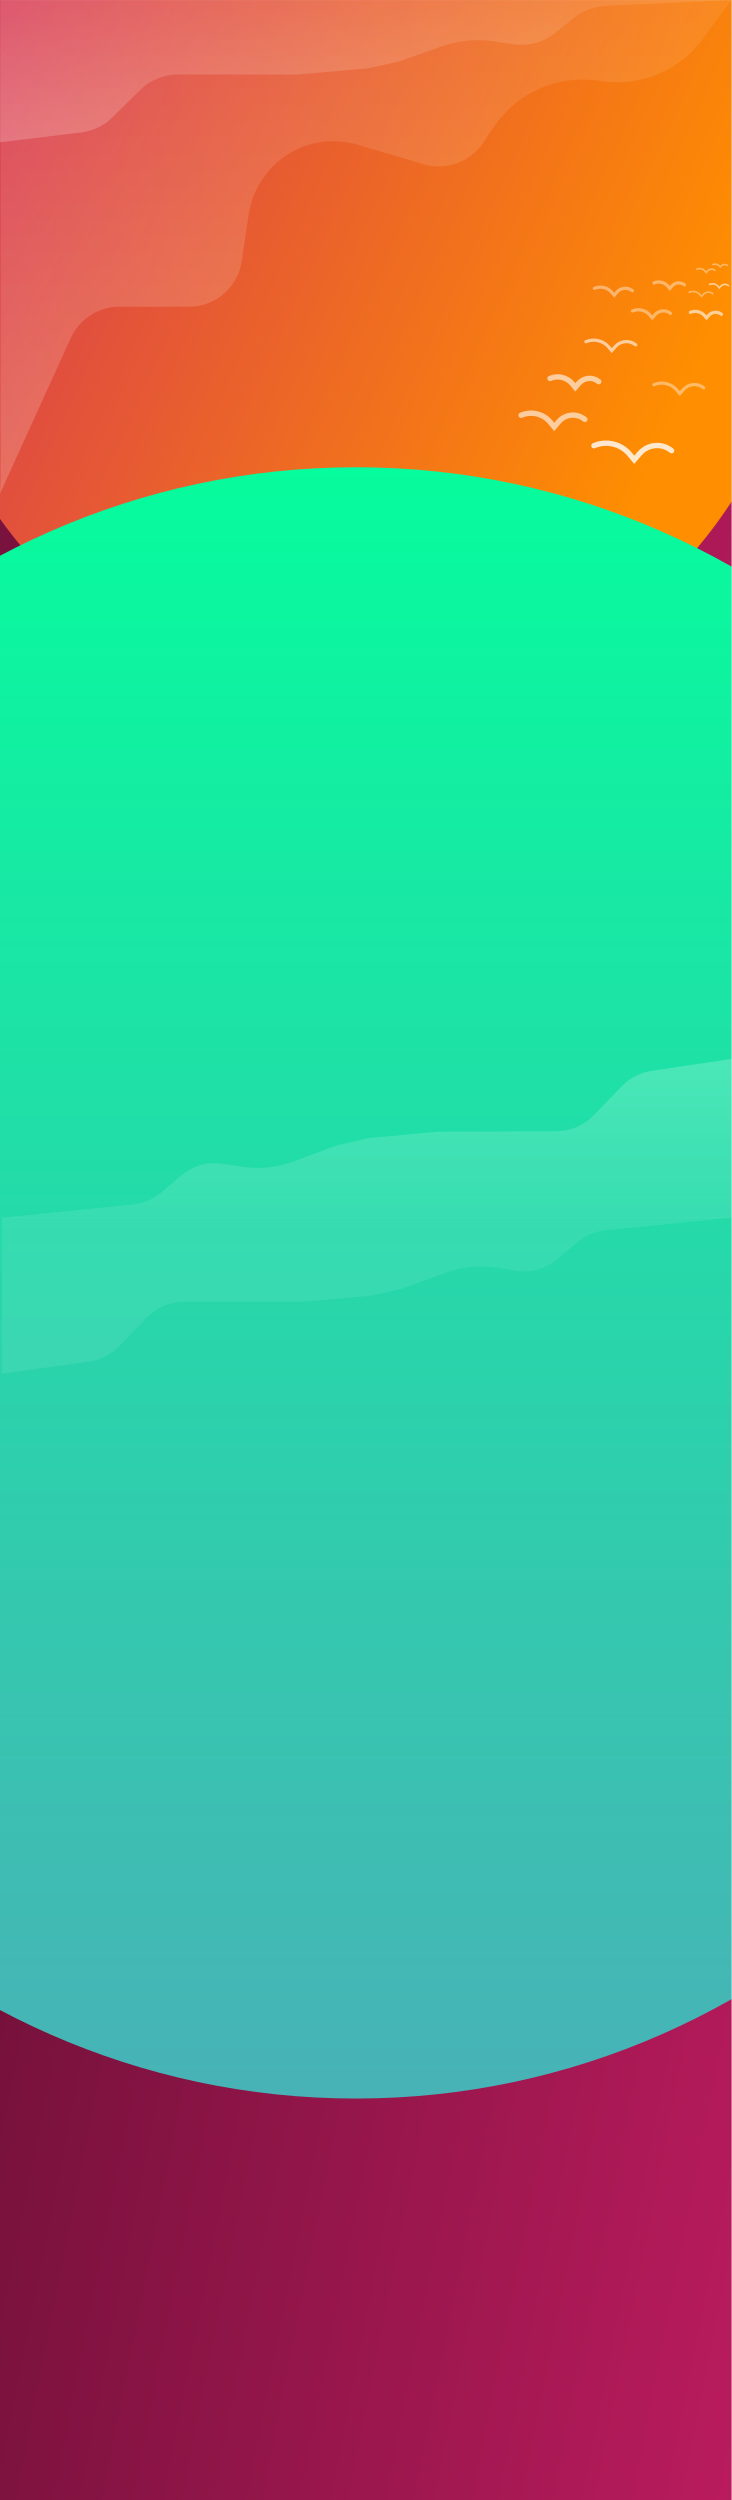
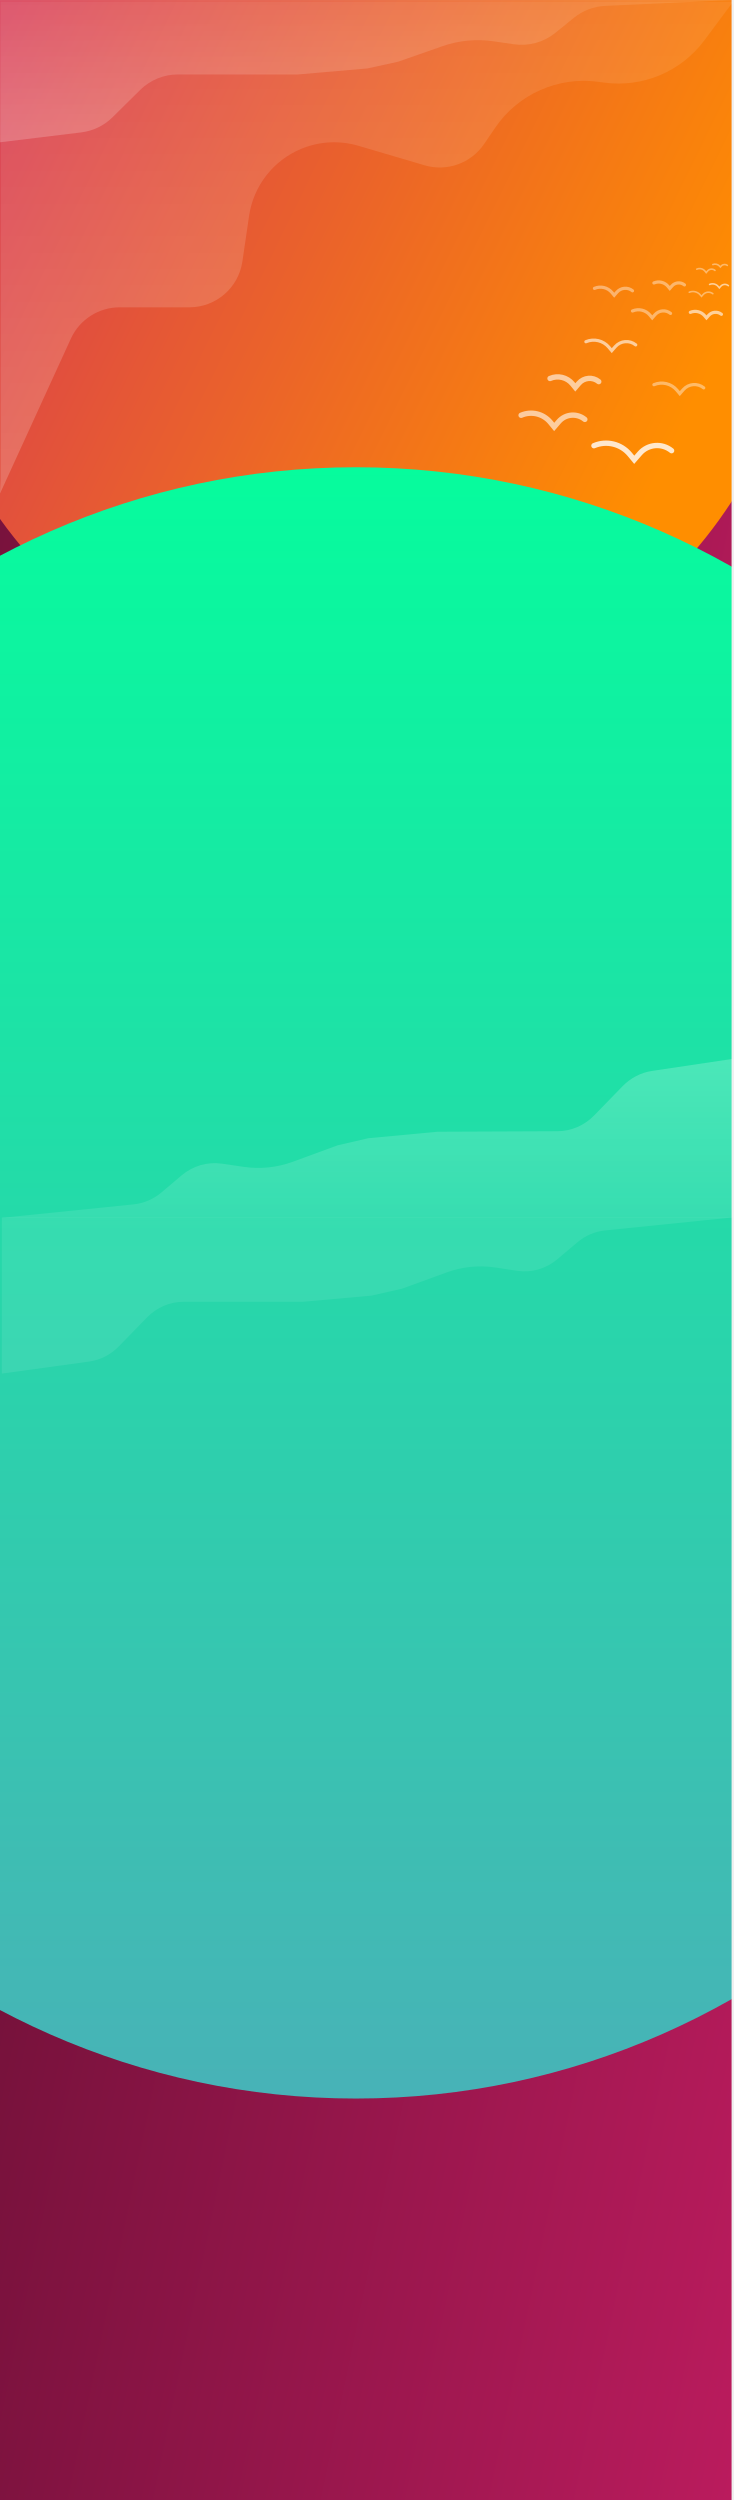
- <svg xmlns="http://www.w3.org/2000/svg" xmlns:xlink="http://www.w3.org/1999/xlink" width="1366px" height="4668px" viewBox="0 0 1366 4668" version="1.1">
+ <svg xmlns="http://www.w3.org/2000/svg" xmlns:xlink="http://www.w3.org/1999/xlink" width="1369px" height="4668px" viewBox="0 0 1369 4668" version="1.1">
  <defs>
    <rect id="path-1" x="0" y="0.112" width="1366" height="4667.89" />
-     <linearGradient x1="100%" y1="92.244%" x2="-18.026%" y2="68.677%" id="linearGradient-3">
+     <linearGradient x1="100%" y1="94.686%" x2="-18.026%" y2="69.756%" id="linearGradient-3">
      <stop stop-color="#660F33" offset="0%" />
      <stop stop-color="#CC1E66" offset="100%" />
    </linearGradient>
-     <linearGradient x1="100%" y1="92.242%" x2="-18.027%" y2="68.676%" id="linearGradient-4">
+     <linearGradient x1="100%" y1="94.684%" x2="-18.027%" y2="69.756%" id="linearGradient-4">
      <stop stop-color="#660F33" offset="0%" />
      <stop stop-color="#CC1E66" offset="100%" />
    </linearGradient>
-     <linearGradient x1="19.558%" y1="21.344%" x2="109.032%" y2="63.818%" id="linearGradient-5">
+     <linearGradient x1="19.558%" y1="19.062%" x2="109.032%" y2="64.919%" id="linearGradient-5">
      <stop stop-color="#FF8E00" offset="0%" />
      <stop stop-color="#D12D5F" offset="100%" />
    </linearGradient>
-     <linearGradient x1="7.678%" y1="26.201%" x2="91.151%" y2="74.119%" id="linearGradient-6">
+     <linearGradient x1="7.678%" y1="24.828%" x2="91.151%" y2="75.51%" id="linearGradient-6">
      <stop stop-color="#22A7AD" offset="0%" />
      <stop stop-color="#05E48E" offset="100%" />
    </linearGradient>
    <linearGradient x1="50%" y1="-6.56607441e-05%" x2="50%" y2="100%" id="linearGradient-7">
      <stop stop-color="#48B2B7" offset="0%" />
      <stop stop-color="#06FC9D" offset="100%" />
    </linearGradient>
    <linearGradient x1="42.534%" y1="4.211%" x2="42.534%" y2="105.786%" id="linearGradient-8">
      <stop stop-color="#FFFFFF" stop-opacity="0.08" offset="0%" />
      <stop stop-color="#FFFFFF" stop-opacity="0.2" offset="100%" />
    </linearGradient>
    <linearGradient x1="50.602%" y1="-11.76%" x2="50.602%" y2="100.562%" id="linearGradient-9">
      <stop stop-color="#FFFFFF" stop-opacity="0.08" offset="0%" />
      <stop stop-color="#FFFFFF" stop-opacity="0.2" offset="100%" />
    </linearGradient>
-     <linearGradient x1="50%" y1="5.31%" x2="50%" y2="-100.106%" id="linearGradient-10">
+     <linearGradient x1="49.998%" y1="5.31%" x2="49.998%" y2="-100.106%" id="linearGradient-10">
      <stop stop-color="#FFFFFF" stop-opacity="0.08" offset="0%" />
      <stop stop-color="#FFFFFF" stop-opacity="0.2" offset="100%" />
    </linearGradient>
    <linearGradient x1="50%" y1="105.03%" x2="50%" y2="1.557%" id="linearGradient-11">
      <stop stop-color="#FFFFFF" stop-opacity="0.08" offset="0%" />
      <stop stop-color="#FFFFFF" stop-opacity="0.2" offset="100%" />
    </linearGradient>
  </defs>
  <g id="Page-1" stroke="none" stroke-width="1" fill="none" fill-rule="evenodd">
    <g id="home-background-clear">
      <g id="Clipped">
        <g id="Group-Clipped">
          <g>
            <mask id="mask-2" fill="white">
              <use xlink:href="#path-1" />
            </mask>
            <g id="path-1" />
            <g id="Group" mask="url(#mask-2)">
              <g transform="translate(-801, -420)" id="Oval">
                <g>
                  <g id="Group" fill-rule="nonzero">
-                     <g id="Oval">
-                       <ellipse fill="url(#linearGradient-3)" transform="translate(1447, 2074.2) rotate(-180) translate(-1447, -2074.2) " cx="1447" cy="2074.2" rx="1072" ry="1102.54" />
-                       <ellipse fill="url(#linearGradient-4)" transform="translate(1428.5, 4750.35) rotate(-180) translate(-1428.5, -4750.35) " cx="1428.5" cy="4750.35" rx="950.5" ry="977.588" />
-                       <ellipse fill="url(#linearGradient-5)" transform="translate(1473, 870.375) rotate(-180) translate(-1473, -870.375) " cx="1473" cy="870.375" rx="837" ry="869.701" />
-                       <ellipse fill="url(#linearGradient-6)" transform="translate(1478, 2077.5) rotate(-180) translate(-1478, -2077.5) " cx="1478" cy="2077.5" rx="737" ry="757.961" />
-                       <ellipse fill="url(#linearGradient-7)" transform="translate(1465.5, 2815.42) rotate(-180) translate(-1465.5, -2815.42) " cx="1465.5" cy="2815.42" rx="1465.5" ry="1522.98" />
-                     </g>
+                     <ellipse id="Oval" fill="url(#linearGradient-3)" transform="translate(1447, 2074.2) rotate(-180) translate(-1447, -2074.2) " cx="1447" cy="2074.2" rx="1072" ry="1102.54" />
+                     <ellipse id="Oval" fill="url(#linearGradient-4)" transform="translate(1428.5, 4750.35) rotate(-180) translate(-1428.5, -4750.35) " cx="1428.5" cy="4750.35" rx="950.5" ry="977.588" />
+                     <ellipse id="Oval" fill="url(#linearGradient-5)" transform="translate(1473, 870.375) rotate(-180) translate(-1473, -870.375) " cx="1473" cy="870.375" rx="837" ry="869.701" />
+                     <ellipse id="Oval" fill="url(#linearGradient-6)" transform="translate(1478, 2077.5) rotate(-180) translate(-1478, -2077.5) " cx="1478" cy="2077.5" rx="737" ry="757.961" />
+                     <ellipse id="Oval" fill="url(#linearGradient-7)" transform="translate(1465.5, 2815.42) rotate(-180) translate(-1465.5, -2815.42) " cx="1465.5" cy="2815.42" rx="1465.5" ry="1522.98" />
                  </g>
                </g>
              </g>
            </g>
          </g>
        </g>
      </g>
-       <g id="Birds" transform="translate(973, 493)" stroke="#FFFFFF" stroke-linecap="round">
-         <path d="M136,339.219 L136,339.219 C159.39,329.147 186.61,335.713 202.84,355.338 L211.25,365.513 L221.65,353.554 C236.82,336.103 263.11,333.872 281,348.518 L281,348.518" id="Shape" stroke-opacity="0.8" stroke-width="10" />
-         <path d="M0,282.403 L0,282.403 C19.158,274.066 41.522,279.474 54.753,295.644 L61.759,304.208 L70.33,294.244 C82.72,279.841 104.36,278.004 119,290.114 L119,290.114" id="Shape" stroke-opacity="0.6" stroke-width="10" />
-         <path d="M54,213.691 L54,213.691 C68.65,207.315 85.75,211.451 95.87,223.817 L101.23,230.365 L107.78,222.746 C117.26,211.731 133.8,210.327 145,219.588 L145,219.588" id="Shape" stroke-opacity="0.6" stroke-width="10" />
-         <path d="M121,145.061 L121,145.061 C136.03,138.661 153.48,142.855 163.96,155.386 L169.27,161.735 L175.9,154.189 C185.68,143.067 202.49,141.641 214,150.958 L214,150.958" id="Shape" stroke-opacity="0.6" stroke-width="6" />
-         <path d="M208,87.67 L208,87.67 C219.46,82.753 232.79,85.964 240.75,95.559 L244.85,100.496 L249.93,94.672 C257.37,86.145 270.23,85.054 279,92.206 L279,92.206" id="Shape" stroke-opacity="0.4" stroke-width="6" />
-         <path d="M248,225.305 L248,225.305 C263.03,218.905 280.48,223.099 290.96,235.631 L296.27,241.979 L302.9,234.433 C312.68,223.311 329.49,221.885 341,231.202 L341,231.202" id="Shape" stroke-opacity="0.4" stroke-width="6" />
-         <path d="M137,45.436 L137,45.436 C148.46,40.519 161.79,43.73 169.75,53.325 L173.85,58.262 L178.93,52.438 C186.37,43.911 199.23,42.82 208,49.972 L208,49.972" id="Shape" stroke-opacity="0.4" stroke-width="6" />
-         <path d="M316,90.235 L316,90.235 C325.4,86.287 336.27,88.89 342.85,96.665 L346.1,100.496 L350.21,95.88 C356.35,88.995 366.79,88.109 374,93.864 L374,93.864" id="Shape" stroke-opacity="0.6" stroke-width="6" />
-         <path d="M248,35.331 L248,35.331 C257.21,31.395 267.9,33.97 274.31,41.663 L277.58,45.592 L281.66,40.94 C287.64,34.108 297.95,33.233 305,38.96 L305,38.96" id="Shape" stroke-opacity="0.4" stroke-width="6" />
-         <path d="M314,52.678 L314,52.678 C321.14,49.712 329.38,51.678 334.41,57.549 L336.84,60.374 L339.94,56.93 C344.62,51.74 352.52,51.071 358,55.4 L358,55.4" id="Shape" stroke-opacity="0.4" stroke-width="3" />
-         <path d="M352,38.123 L352,38.123 C357.63,35.671 364.21,37.262 368.1,42.018 L370.16,44.536 L372.69,41.606 C376.33,37.37 382.69,36.83 387,40.391 L387,40.391" id="Shape" stroke-opacity="0.6" stroke-width="3" />
-         <path d="M328,9.615 L328,9.615 C333.44,7.176 339.85,8.737 343.56,13.407 L345.65,16.029 L348.13,13.061 C351.62,8.88 357.85,8.351 362,11.883 L362,11.883" id="Shape" stroke-opacity="0.4" stroke-width="3" />
-         <path d="M358,0.981 L358,0.981 C362.42,-0.764 367.46,0.418 370.64,3.946 L372.01,5.47 L373.87,3.506 C376.81,0.413 381.59,0.01 385,2.568 L385,2.568" id="Shape" stroke-opacity="0.4" stroke-width="3" />
-       </g>
-       <path d="M0,921.585 L0.998,896.694 L0.998,0.112 L1366,0.112 L1312.268,72.741 C1268.823,131.479 1197.001,161.762 1124.87,151.758 L1114.931,150.381 C1039.906,139.973 965.478,173.167 922.797,236.075 L901.788,267.041 C877.378,303.021 832.664,319.055 791.116,306.729 L667.938,270.184 C632.694,259.729 594.947,261.772 561.024,275.971 C509.092,297.71 472.306,345.24 464.113,401.191 L451.543,487.019 C444.334,536.246 402.32,572.722 352.826,572.722 L222.85,572.722 C183.811,572.722 148.358,595.609 132.116,631.298 L0,921.585 Z" id="Shape" fill="url(#linearGradient-8)" fill-rule="nonzero" />
+       <path d="M1109,832.219 L1109,832.219 C1132.39,822.147 1159.61,828.713 1175.84,848.338 L1184.25,858.513 L1194.65,846.554 C1209.82,829.103 1236.11,826.872 1254,841.518 L1254,841.518" id="Shape" stroke-opacity="0.8" stroke="#FFFFFF" stroke-width="10" stroke-linecap="round" />
+       <path d="M973,775.403 L973,775.403 C992.158,767.066 1014.522,772.474 1027.753,788.644 L1034.759,797.208 L1043.33,787.244 C1055.72,772.841 1077.36,771.004 1092,783.114 L1092,783.114" id="Shape" stroke-opacity="0.6" stroke="#FFFFFF" stroke-width="10" stroke-linecap="round" />
+       <path d="M1027,706.691 L1027,706.691 C1041.65,700.315 1058.75,704.451 1068.87,716.817 L1074.23,723.365 L1080.78,715.746 C1090.26,704.731 1106.8,703.327 1118,712.588 L1118,712.588" id="Shape" stroke-opacity="0.6" stroke="#FFFFFF" stroke-width="10" stroke-linecap="round" />
+       <path d="M1094,638.061 L1094,638.061 C1109.03,631.661 1126.48,635.855 1136.96,648.386 L1142.27,654.735 L1148.9,647.189 C1158.68,636.067 1175.49,634.641 1187,643.958 L1187,643.958" id="Shape" stroke-opacity="0.6" stroke="#FFFFFF" stroke-width="6" stroke-linecap="round" />
+       <path d="M1181,580.67 L1181,580.67 C1192.46,575.753 1205.79,578.964 1213.75,588.559 L1217.85,593.496 L1222.93,587.672 C1230.37,579.145 1243.23,578.054 1252,585.206 L1252,585.206" id="Shape" stroke-opacity="0.4" stroke="#FFFFFF" stroke-width="6" stroke-linecap="round" />
+       <path d="M1221,718.305 L1221,718.305 C1236.03,711.905 1253.48,716.099 1263.96,728.631 L1269.27,734.979 L1275.9,727.433 C1285.68,716.311 1302.49,714.885 1314,724.202 L1314,724.202" id="Shape" stroke-opacity="0.4" stroke="#FFFFFF" stroke-width="6" stroke-linecap="round" />
+       <path d="M1110,538.436 L1110,538.436 C1121.46,533.519 1134.79,536.73 1142.75,546.325 L1146.85,551.262 L1151.93,545.438 C1159.37,536.911 1172.23,535.82 1181,542.972 L1181,542.972" id="Shape" stroke-opacity="0.4" stroke="#FFFFFF" stroke-width="6" stroke-linecap="round" />
+       <path d="M1289,583.235 L1289,583.235 C1298.4,579.287 1309.27,581.89 1315.85,589.665 L1319.1,593.496 L1323.21,588.88 C1329.35,581.995 1339.79,581.109 1347,586.864 L1347,586.864" id="Shape" stroke-opacity="0.6" stroke="#FFFFFF" stroke-width="6" stroke-linecap="round" />
+       <path d="M1221,528.331 L1221,528.331 C1230.21,524.395 1240.9,526.97 1247.31,534.663 L1250.58,538.592 L1254.66,533.94 C1260.64,527.108 1270.95,526.233 1278,531.96 L1278,531.96" id="Shape" stroke-opacity="0.4" stroke="#FFFFFF" stroke-width="6" stroke-linecap="round" />
+       <path d="M1287,545.678 L1287,545.678 C1294.14,542.712 1302.38,544.678 1307.41,550.549 L1309.84,553.374 L1312.94,549.93 C1317.62,544.74 1325.52,544.071 1331,548.4 L1331,548.4" id="Shape" stroke-opacity="0.4" stroke="#FFFFFF" stroke-width="3" stroke-linecap="round" />
+       <path d="M1325,531.123 L1325,531.123 C1330.63,528.671 1337.21,530.262 1341.1,535.018 L1343.16,537.536 L1345.69,534.606 C1349.33,530.37 1355.69,529.83 1360,533.391 L1360,533.391" id="Shape" stroke-opacity="0.6" stroke="#FFFFFF" stroke-width="3" stroke-linecap="round" />
+       <path d="M1301,502.615 L1301,502.615 C1306.44,500.176 1312.85,501.737 1316.56,506.407 L1318.65,509.029 L1321.13,506.061 C1324.62,501.88 1330.85,501.351 1335,504.883 L1335,504.883" id="Shape" stroke-opacity="0.4" stroke="#FFFFFF" stroke-width="3" stroke-linecap="round" />
+       <path d="M1331,493.981 L1331,493.981 C1335.42,492.236 1340.46,493.418 1343.64,496.946 L1345.01,498.47 L1346.87,496.506 C1349.81,493.413 1354.59,493.01 1358,495.568 L1358,495.568" id="Shape" stroke-opacity="0.4" stroke="#FFFFFF" stroke-width="3" stroke-linecap="round" />
+       <path d="M0,921.585 L1,896.772 L1,3 L1369,3 L1315.15,75.401 C1271.61,133.955 1199.63,164.144 1127.34,154.171 L1117.38,152.798 C1042.19,142.423 967.598,175.513 924.824,238.224 L903.769,269.093 C879.305,304.96 834.493,320.944 792.853,308.656 L669.405,272.226 C634.084,261.803 596.254,263.84 562.256,277.995 C510.21,299.665 473.343,347.046 465.132,402.822 L452.535,488.381 C445.31,537.454 403.204,573.815 353.601,573.815 L223.339,573.815 C184.215,573.815 148.684,596.631 132.406,632.208 L0,921.585 Z" id="Shape" fill="url(#linearGradient-8)" fill-rule="nonzero" />
      <path d="M151.771,247.195 L0,265.657 L0,0.112 L1365,0.112 L1129.97,10.968 C1108.61,11.954 1088.12,19.762 1071.53,33.246 L1037,61.298 C1015.3,78.922 987.223,86.662 959.563,82.643 L921.053,77.047 C889.149,72.412 856.598,75.557 826.172,86.215 L743.509,115.173 L685.991,127.781 L556.285,138.988 L332.105,138.988 C305.796,138.988 280.547,149.356 261.83,167.844 L209.97,219.07 C194.218,234.629 173.749,244.521 151.771,247.195 Z" id="Shape" fill="url(#linearGradient-9)" fill-rule="nonzero" />
      <path d="M166.407,2542.29 L3.5,2564.76 L3.5,2273.44 L1365,2273.44 L1129.677,2297.49 C1110.814,2299.41 1092.868,2307.12 1077.996,2319.69 L1040.694,2351.21 C1019.564,2369.07 992.541,2376.89 965.898,2372.86 L924.988,2366.68 C894.402,2362.05 863.23,2365.2 833.986,2375.85 L750.794,2406.17 L693.859,2419.15 L565.467,2430.69 L342.531,2430.69 C317.106,2430.69 292.665,2441.21 274.316,2460.07 L222.041,2513.78 C206.821,2529.42 187.322,2539.41 166.407,2542.29 Z" id="Shape" fill="url(#linearGradient-10)" fill-rule="nonzero" />
-       <path d="M1216.1,1999.62 L1365.99,1977.19 L1366,2273.97 L2.55,2273.98 L249.168,2248.8 C268.247,2246.85 286.386,2239.04 301.386,2226.32 L338.592,2194.77 C359.758,2176.83 386.888,2168.89 413.684,2172.79 L454.824,2178.8 C485.581,2183.28 516.897,2180 546.246,2169.22 L629.739,2138.53 L686.911,2125.3 L815.903,2113.19 L1039.963,2112.2 C1065.507,2112.09 1090.032,2101.45 1108.405,2082.52 L1161.019,2028.28 C1176.075,2012.76 1195.36,2002.73 1216.1,1999.62 Z" id="Shape" fill="url(#linearGradient-11)" fill-rule="nonzero" />
+       <path d="M1217.48,1999.62 L1367.54,1977.19 L1367.55,2273.97 L2.55,2273.98 L249.448,2248.8 C268.549,2246.85 286.709,2239.04 301.726,2226.32 L338.974,2194.77 C360.164,2176.83 387.325,2168.89 414.151,2172.79 L455.338,2178.8 C486.13,2183.28 517.482,2180 546.864,2169.22 L630.452,2138.53 L687.689,2125.3 L816.828,2113.19 L1041.142,2112.2 C1066.716,2112.09 1091.268,2101.45 1109.662,2082.52 L1162.336,2028.28 C1177.409,2012.76 1196.716,2002.73 1217.48,1999.62 Z" id="Shape" fill="url(#linearGradient-11)" fill-rule="nonzero" />
    </g>
  </g>
</svg>
